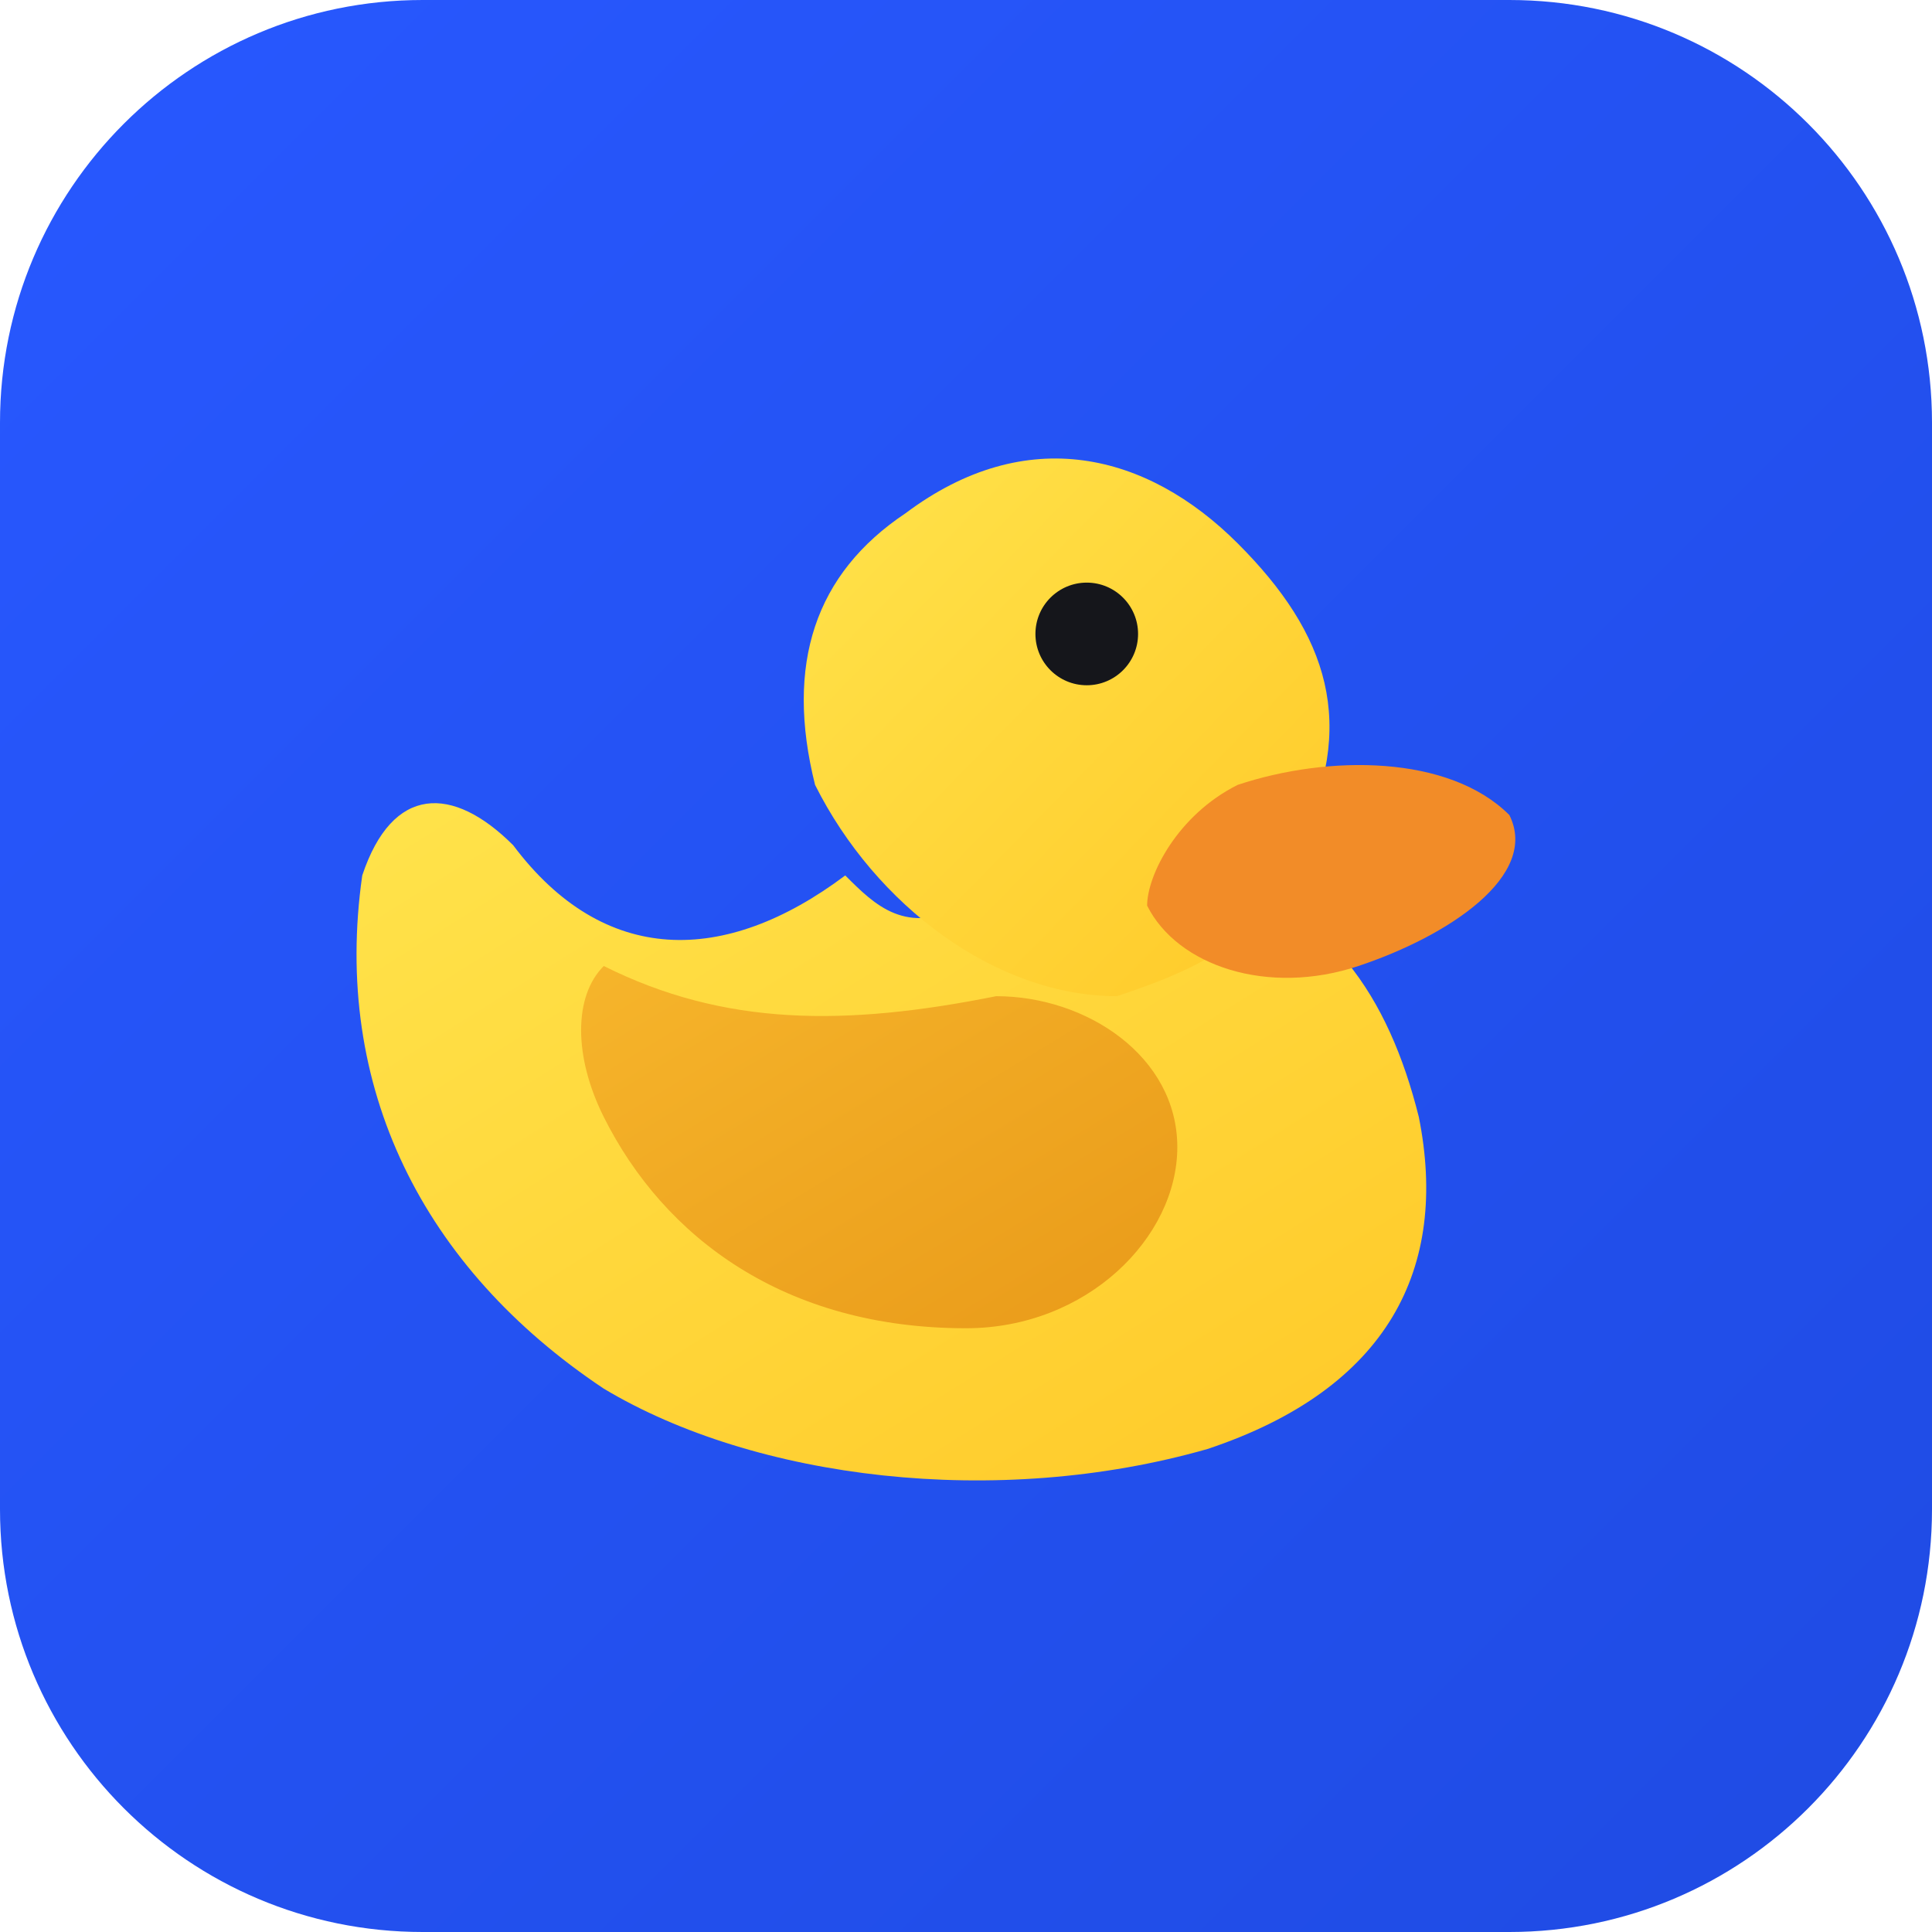
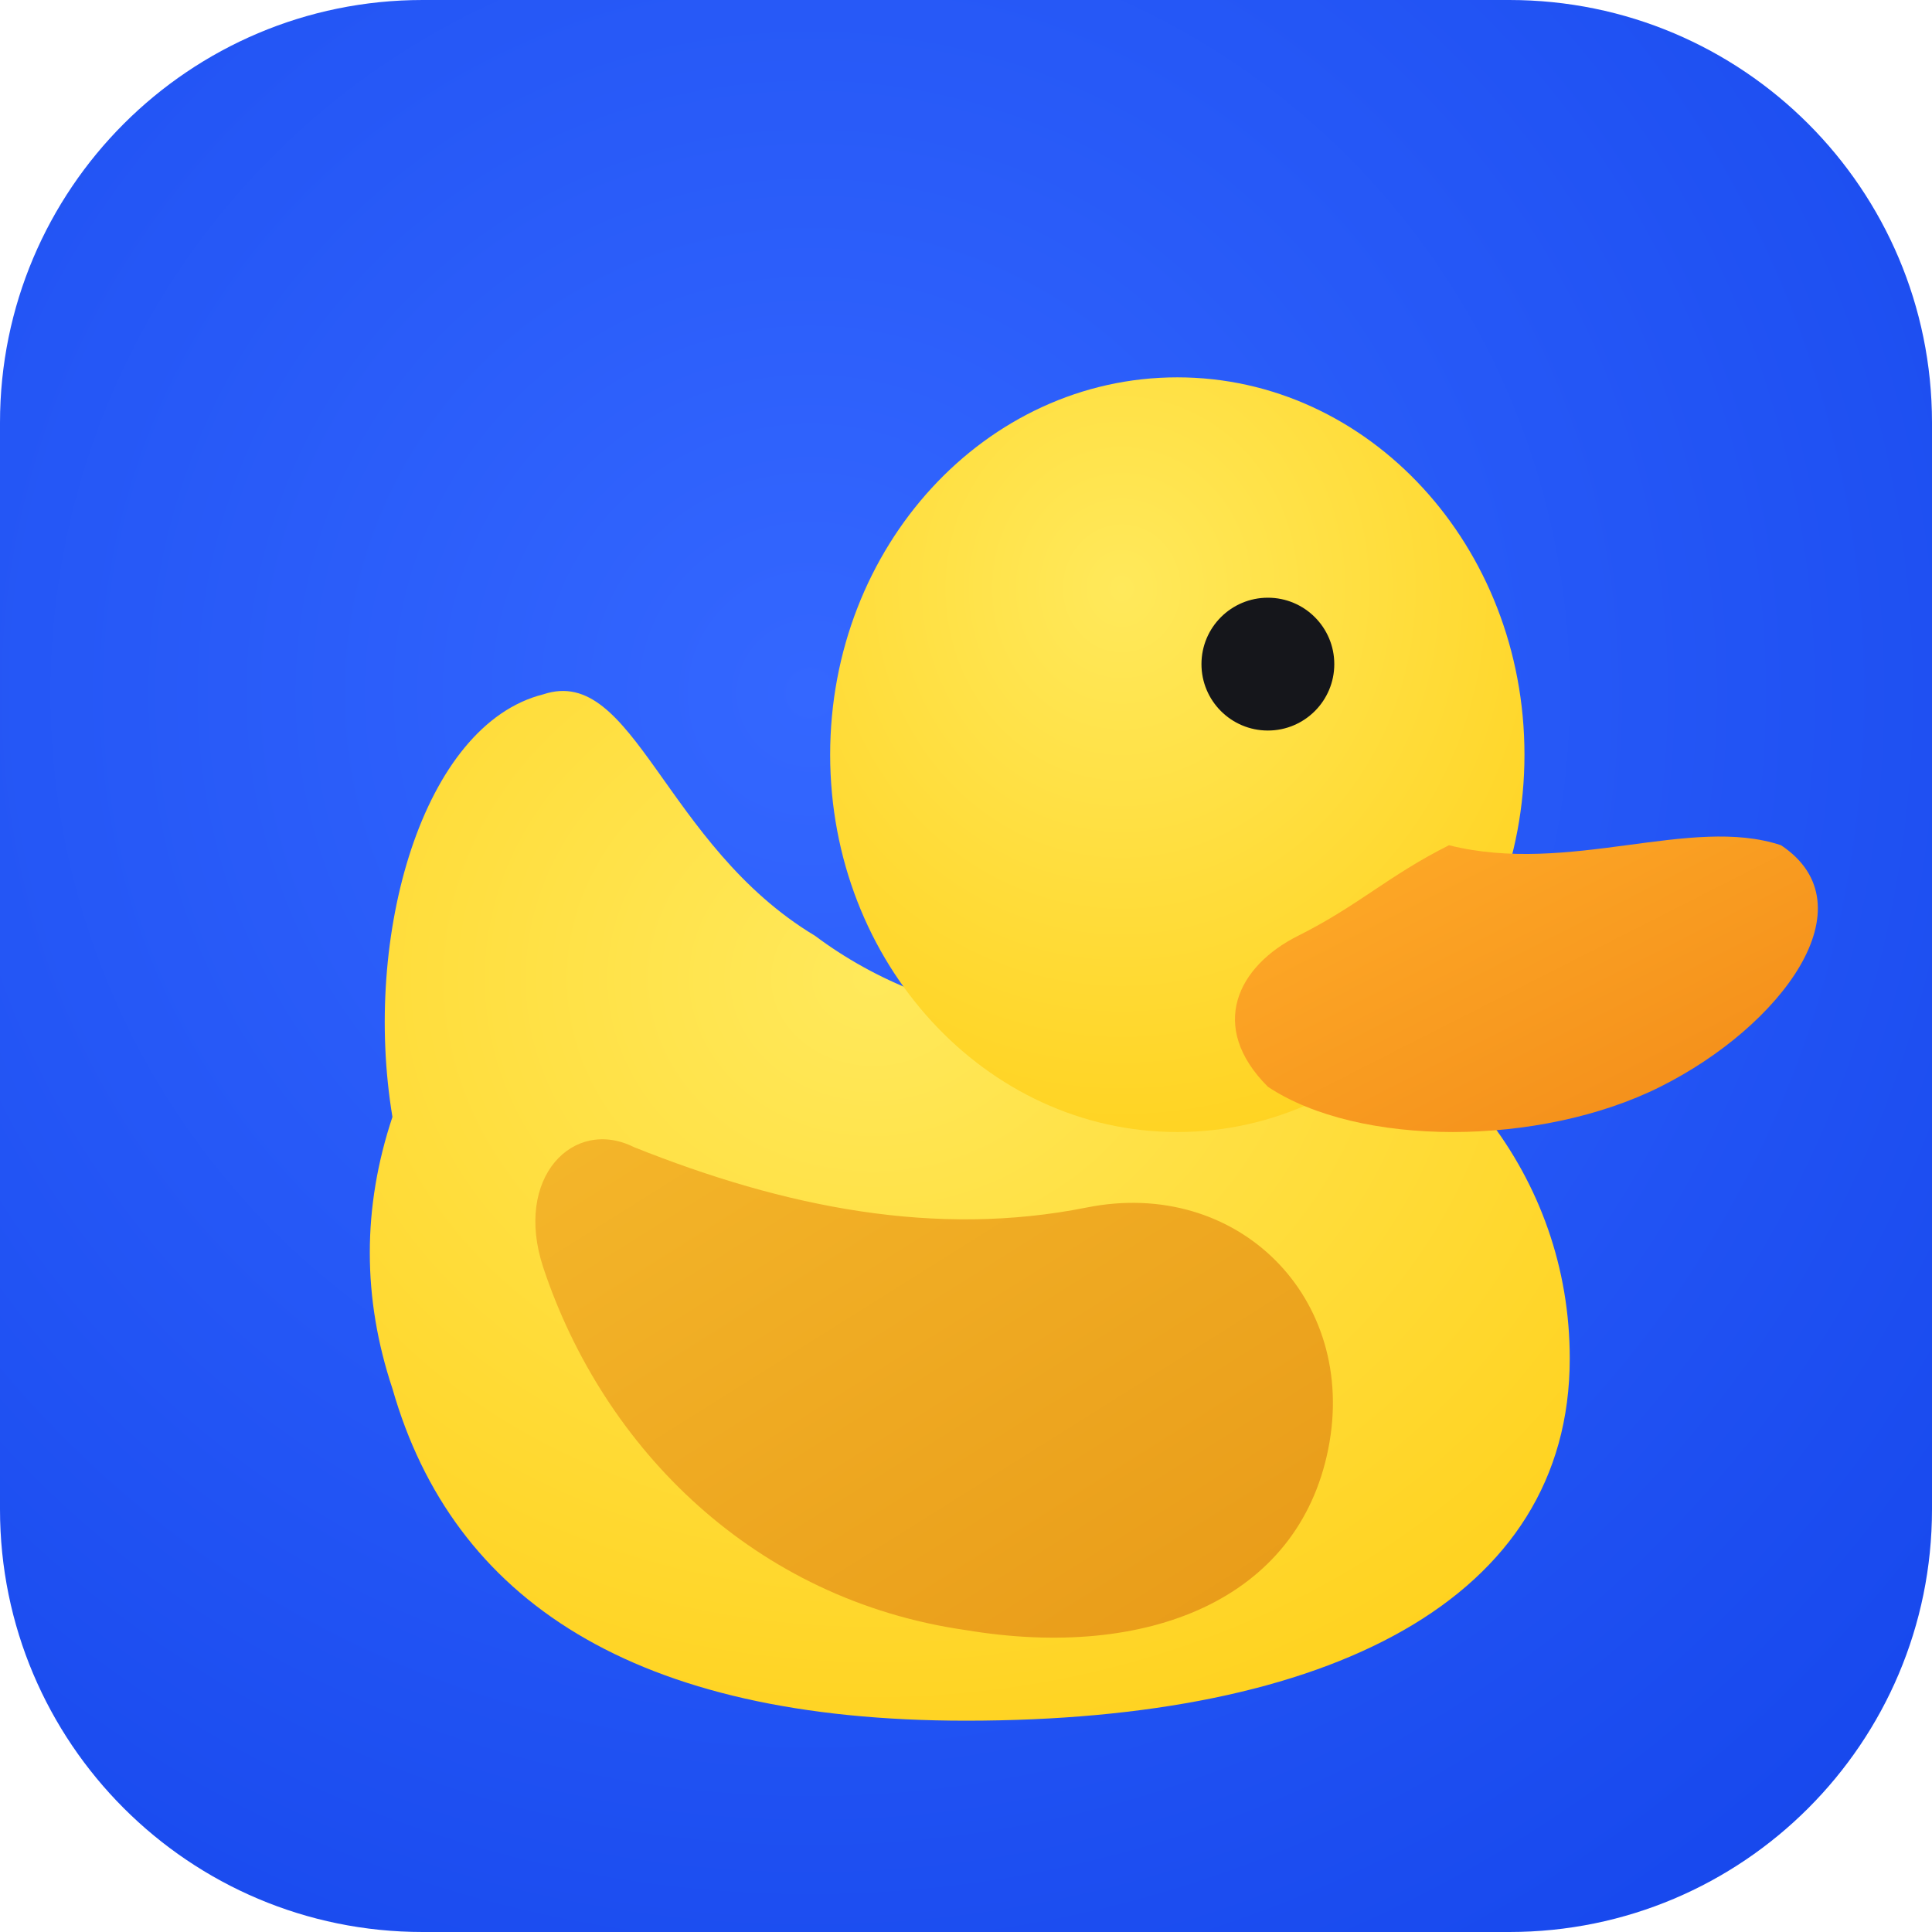
<svg xmlns="http://www.w3.org/2000/svg" viewBox="0 0 64 64">
  <defs>
-     <linearGradient id="blue" x1="0" y1="0" x2="1" y2="1">
-       <stop offset="0" stop-color="#2858ff" />
-       <stop offset="1" stop-color="#1f4be3" />
+     <radialGradient id="blue" cx="42%" cy="36%" r="78%">
+       <stop offset="0" stop-color="#3467ff" />
+       <stop offset="1" stop-color="#1748ed" />
+     </radialGradient>
+     <radialGradient id="yellow" cx="42%" cy="28%" r="78%">
+       <stop offset="0" stop-color="#ffe95b" />
+       <stop offset="1" stop-color="#ffd21f" />
+     </radialGradient>
+     <linearGradient id="wing" x1="0" y1="0" x2="1" y2="1">
+       <stop offset="0" stop-color="#f4b62a" />
+       <stop offset="1" stop-color="#e89a18" />
    </linearGradient>
-     <linearGradient id="yellow" x1="0" y1="0" x2="1" y2="1">
-       <stop offset="0" stop-color="#ffe34b" />
-       <stop offset="1" stop-color="#ffc928" />
-     </linearGradient>
-     <linearGradient id="wing" x1="0" y1="0" x2="1" y2="1">
-       <stop offset="0" stop-color="#f6b52b" />
-       <stop offset="1" stop-color="#e99a19" />
+     <linearGradient id="bill" x1="0" y1="0" x2="1" y2="1">
+       <stop offset="0" stop-color="#ffad29" />
+       <stop offset="1" stop-color="#f28a18" />
    </linearGradient>
  </defs>
  <rect width="64" height="64" rx="14" fill="url(#blue)" />
-   <path d="M28 29c-4 3-8 3-11-1-2-2-4-2-5 1-1 7 2 13 8 17 5 3 13 4 20 2 6-2 8-6 7-11-1-4-3-7-7-8-3-1-6 0-8 1-2 1-3 0-4-1Z" fill="url(#yellow)" />
-   <path d="M20 32c4 2 8 2 13 1 3 0 6 2 6 5 0 3-3 6-7 6-6 0-10-3-12-7-1-2-1-4 0-5Z" fill="url(#wing)" />
-   <path d="M27 26c-1-4 0-7 3-9 4-3 8-2 11 1 3 3 4 6 2 10-1 3-3 4-6 5-4 0-8-3-10-7Z" fill="url(#yellow)" />
-   <circle cx="36" cy="21" r="1.7" fill="#15161b" />
-   <path d="M41 26c3-1 7-1 9 1 1 2-2 4-5 5-3 1-6 0-7-2 0-1 1-3 3-4Z" fill="#f28c28" />
+   <path d="M13 37c-1-6 1-13 5-14 3-1 4 5 9 8 4 3 10 4 15 1 6 2 10 7 10 13 0 8-8 12-20 12-11 0-17-4-19-11-1-3-1-6 0-9Z" fill="url(#yellow)" />
+   <ellipse cx="39" cy="25" rx="11.5" ry="12.5" fill="url(#yellow)" />
+   <path d="M21 38c5 2 10 3 15 2 5-1 9 3 8 8-1 5-6 7-12 6-7-1-12-6-14-12-1-3 1-5 3-4Z" fill="url(#wing)" />
+   <circle cx="42" cy="22" r="2.2" fill="#15161b" />
+   <path d="M48 28c4 1 8-1 11 0 3 2 0 6-4 8-4 2-10 2-13 0-2-2-1-4 1-5 2-1 3-2 5-3Z" fill="url(#bill)" />
</svg>
